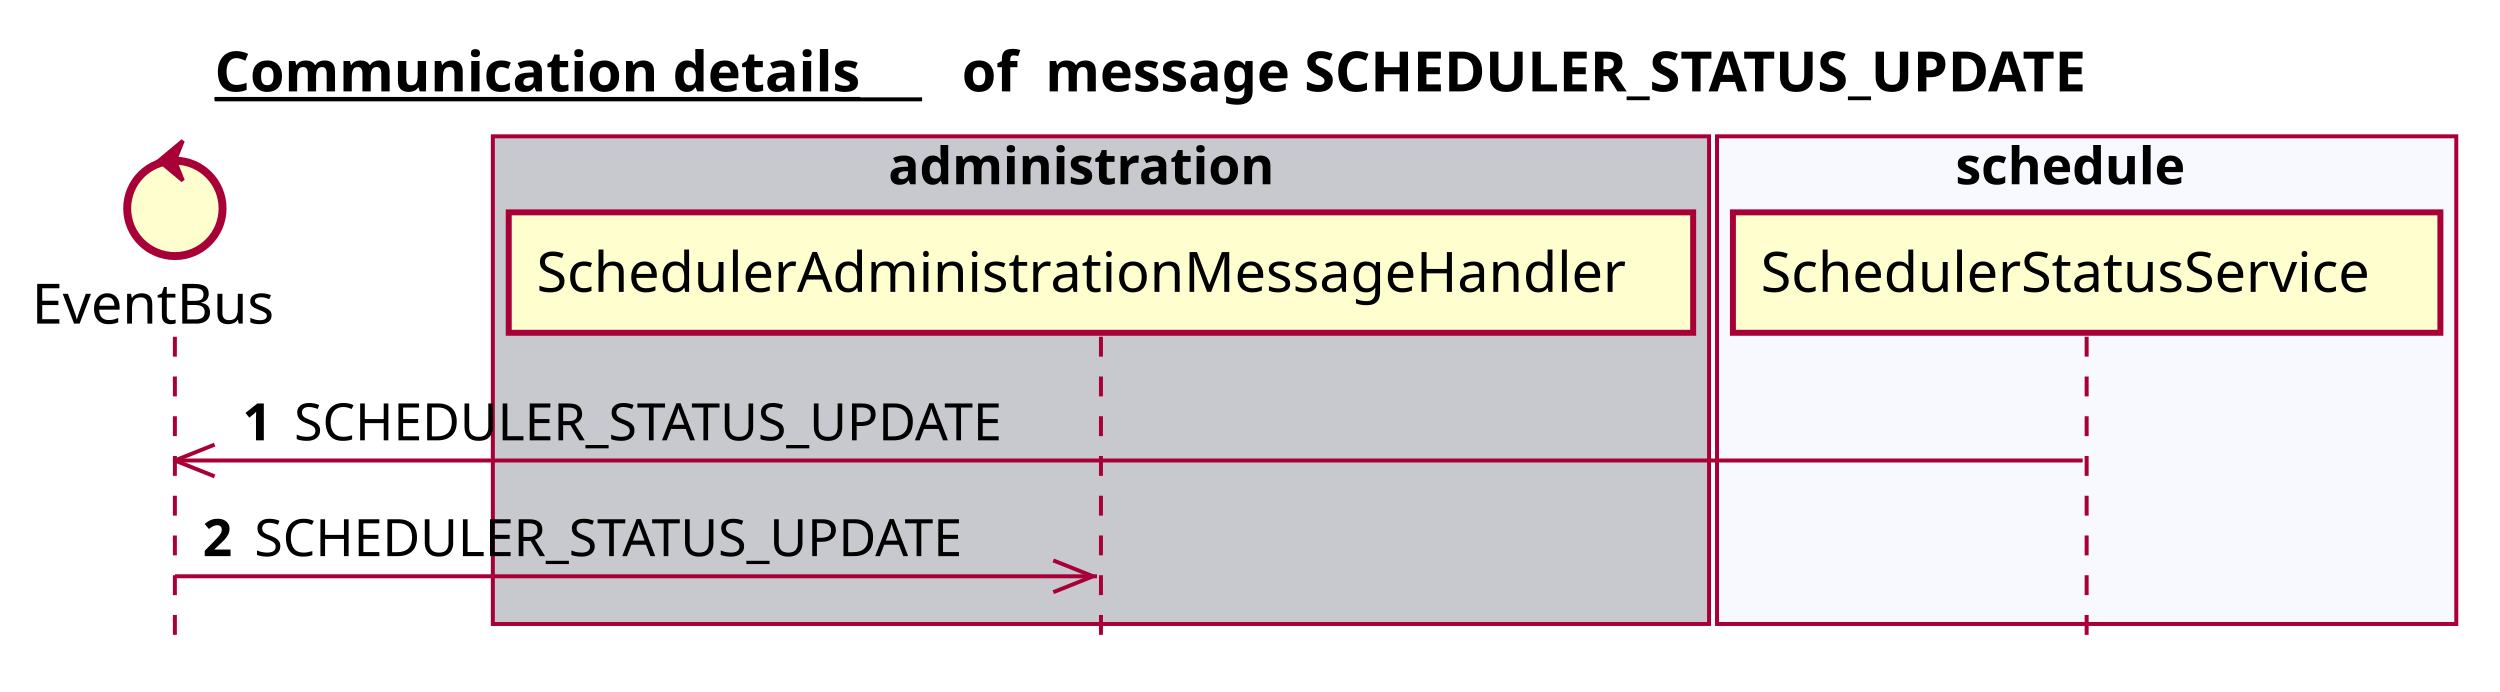
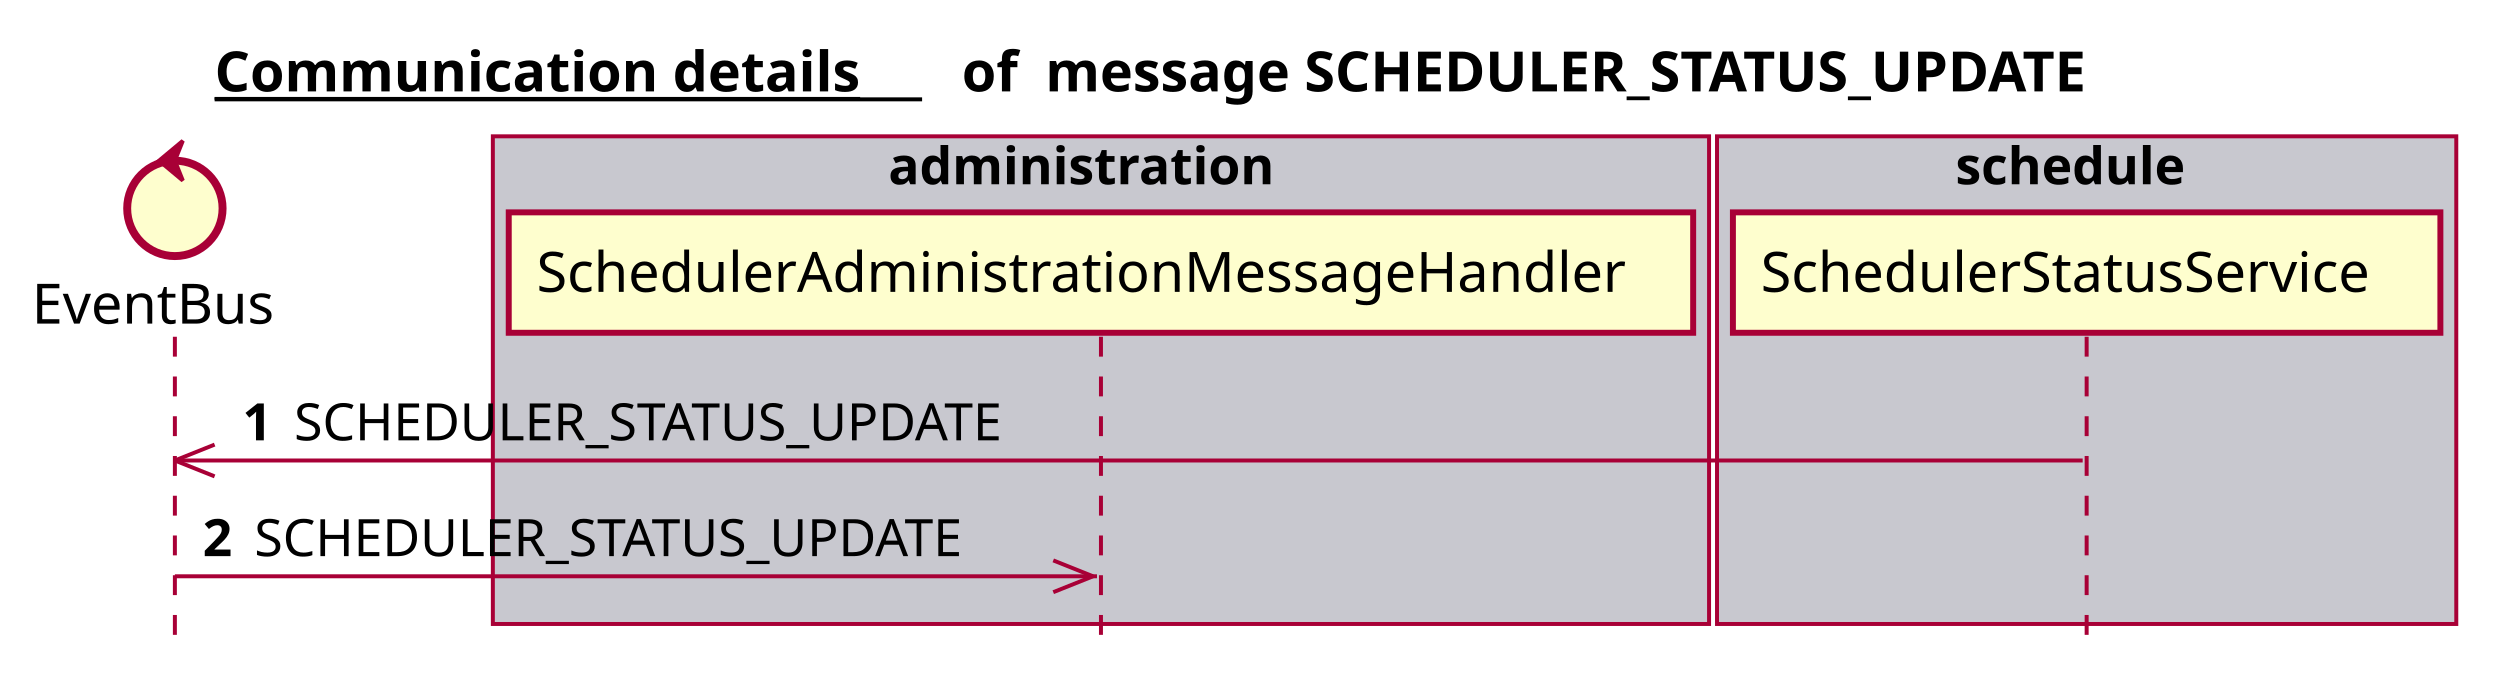
<svg xmlns="http://www.w3.org/2000/svg" contentScriptType="application/ecmascript" contentStyleType="text/css" height="174px" preserveAspectRatio="none" style="width:629px;height:174px;" version="1.1" viewBox="0 0 629 174" width="629px" zoomAndPan="magnify">
  <defs />
  <g>
    <text fill="#000000" font-family="sans-serif" font-size="14" font-weight="bold" lengthAdjust="spacingAndGlyphs" text-decoration="underline" textLength="178" x="54" y="22.995">Communication details</text>
    <line style="stroke: #000000; stroke-width: 1.0;" x1="54" x2="232" y1="24.995" y2="24.995" />
    <text fill="#000000" font-family="sans-serif" font-size="14" font-weight="bold" lengthAdjust="spacingAndGlyphs" textLength="16" x="242" y="22.995">of</text>
    <text fill="#000000" font-family="sans-serif" font-size="14" font-weight="bold" lengthAdjust="spacingAndGlyphs" textLength="305" x="263" y="22.995">message SCHEDULER_STATUS_UPDATE</text>
    <rect fill="#C8C8CF" height="122.695" style="stroke: #A80036; stroke-width: 1.0;" width="306" x="124" y="34.297" />
    <text fill="#000000" font-family="sans-serif" font-size="13" font-weight="bold" lengthAdjust="spacingAndGlyphs" textLength="107" x="223.5" y="46.364">administration</text>
-     <rect fill="#F8F8FF" height="122.695" style="stroke: #A80036; stroke-width: 1.0;" width="186" x="432" y="34.297" />
+     <rect fill="#C8C8CF" height="122.695" style="stroke: #A80036; stroke-width: 1.0;" width="186" x="432" y="34.297" />
    <text fill="#000000" font-family="sans-serif" font-size="13" font-weight="bold" lengthAdjust="spacingAndGlyphs" textLength="66" x="492" y="46.364">schedule</text>
    <line style="stroke: #A80036; stroke-width: 1.0; stroke-dasharray: 5.0,5.0;" x1="44" x2="44" y1="84.727" y2="162.992" />
    <line style="stroke: #A80036; stroke-width: 1.0; stroke-dasharray: 5.0,5.0;" x1="277" x2="277" y1="84.727" y2="162.992" />
    <line style="stroke: #A80036; stroke-width: 1.0; stroke-dasharray: 5.0,5.0;" x1="525" x2="525" y1="84.727" y2="162.992" />
    <text fill="#000000" font-family="sans-serif" font-size="14" lengthAdjust="spacingAndGlyphs" textLength="66" x="8" y="81.425">EventBus</text>
    <ellipse cx="44" cy="52.43" fill="#FEFECE" rx="12" ry="12" style="stroke: #A80036; stroke-width: 2.0;" />
    <polygon fill="#A80036" points="40,40.43,46,35.43,44,40.43,46,45.43,40,40.43" style="stroke: #A80036; stroke-width: 1.0;" />
    <rect fill="#FEFECE" height="30.297" style="stroke: #A80036; stroke-width: 1.5;" width="298" x="128" y="53.43" />
    <text fill="#000000" font-family="sans-serif" font-size="14" lengthAdjust="spacingAndGlyphs" textLength="284" x="135" y="73.425">SchedulerAdministrationMessageHandler</text>
    <rect fill="#FEFECE" height="30.297" style="stroke: #A80036; stroke-width: 1.5;" width="178" x="436" y="53.43" />
    <text fill="#000000" font-family="sans-serif" font-size="14" lengthAdjust="spacingAndGlyphs" textLength="164" x="443" y="73.425">SchedulerStatusService</text>
    <line style="stroke: #A80036; stroke-width: 1.0;" x1="44" x2="54" y1="115.859" y2="111.859" />
    <line style="stroke: #A80036; stroke-width: 1.0;" x1="44" x2="54" y1="115.859" y2="119.859" />
    <line style="stroke: #A80036; stroke-width: 1.0;" x1="44" x2="524" y1="115.859" y2="115.859" />
    <text fill="#000000" font-family="sans-serif" font-size="13" font-weight="bold" lengthAdjust="spacingAndGlyphs" textLength="9" x="61" y="110.793">1</text>
    <text fill="#000000" font-family="sans-serif" font-size="13" lengthAdjust="spacingAndGlyphs" textLength="196" x="74" y="110.793">SCHEDULER_STATUS_UPDATE</text>
    <line style="stroke: #A80036; stroke-width: 1.0;" x1="275" x2="265" y1="144.992" y2="140.992" />
    <line style="stroke: #A80036; stroke-width: 1.0;" x1="275" x2="265" y1="144.992" y2="148.992" />
    <line style="stroke: #A80036; stroke-width: 1.0;" x1="44" x2="276" y1="144.992" y2="144.992" />
    <text fill="#000000" font-family="sans-serif" font-size="13" font-weight="bold" lengthAdjust="spacingAndGlyphs" textLength="9" x="51" y="139.926">2</text>
    <text fill="#000000" font-family="sans-serif" font-size="13" lengthAdjust="spacingAndGlyphs" textLength="196" x="64" y="139.926">SCHEDULER_STATUS_UPDATE</text>
  </g>
</svg>
